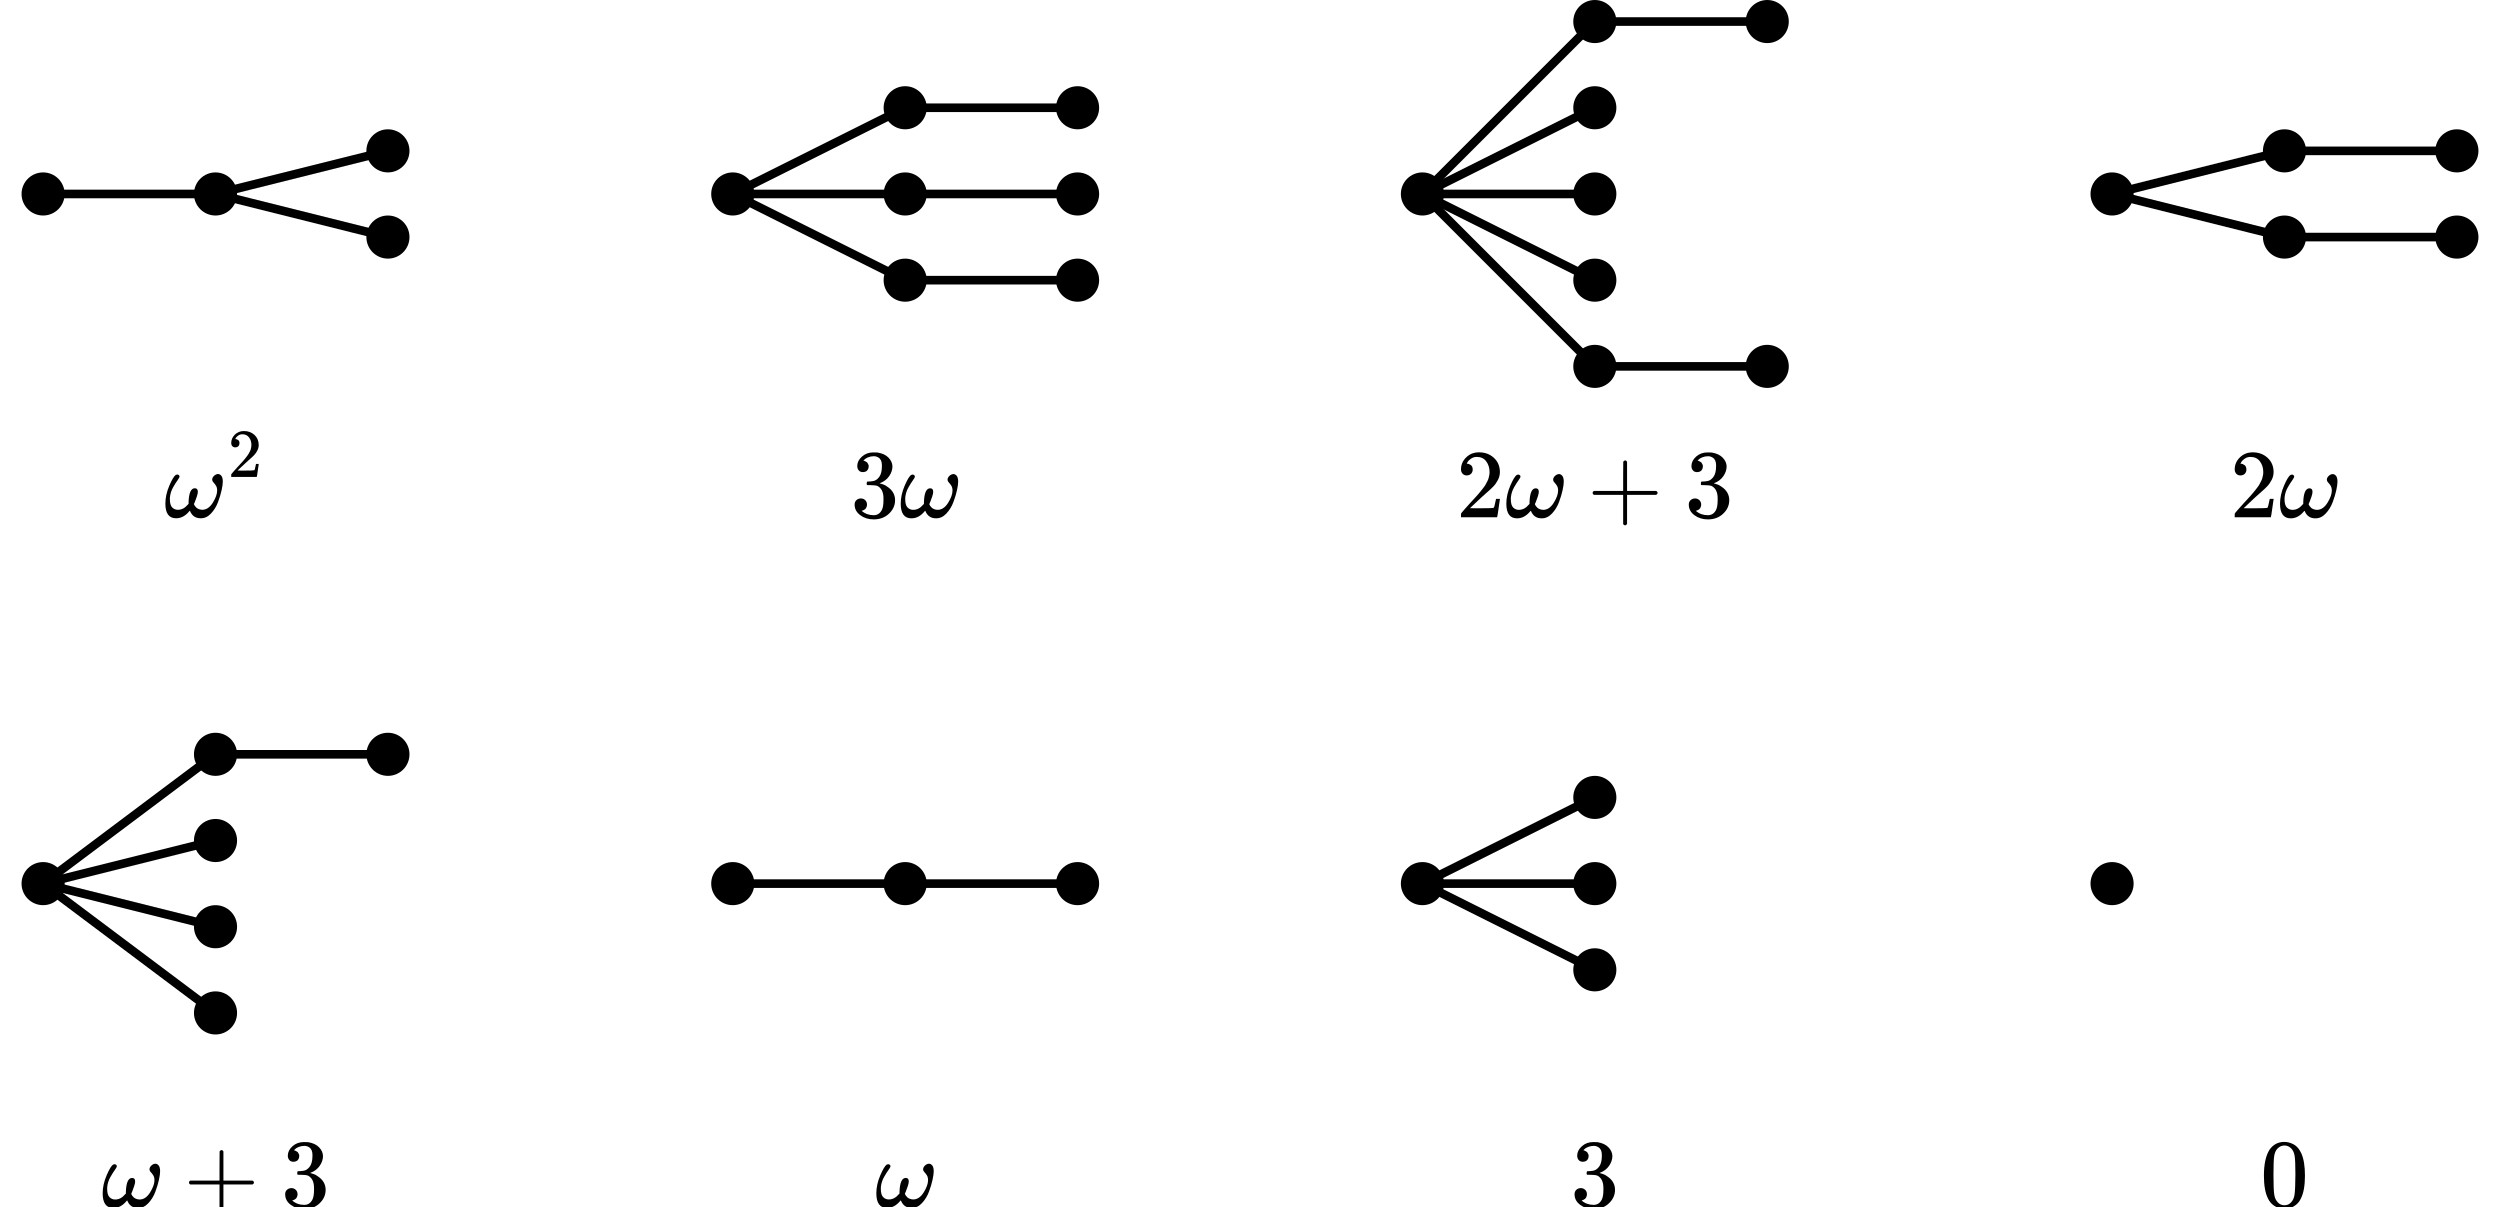
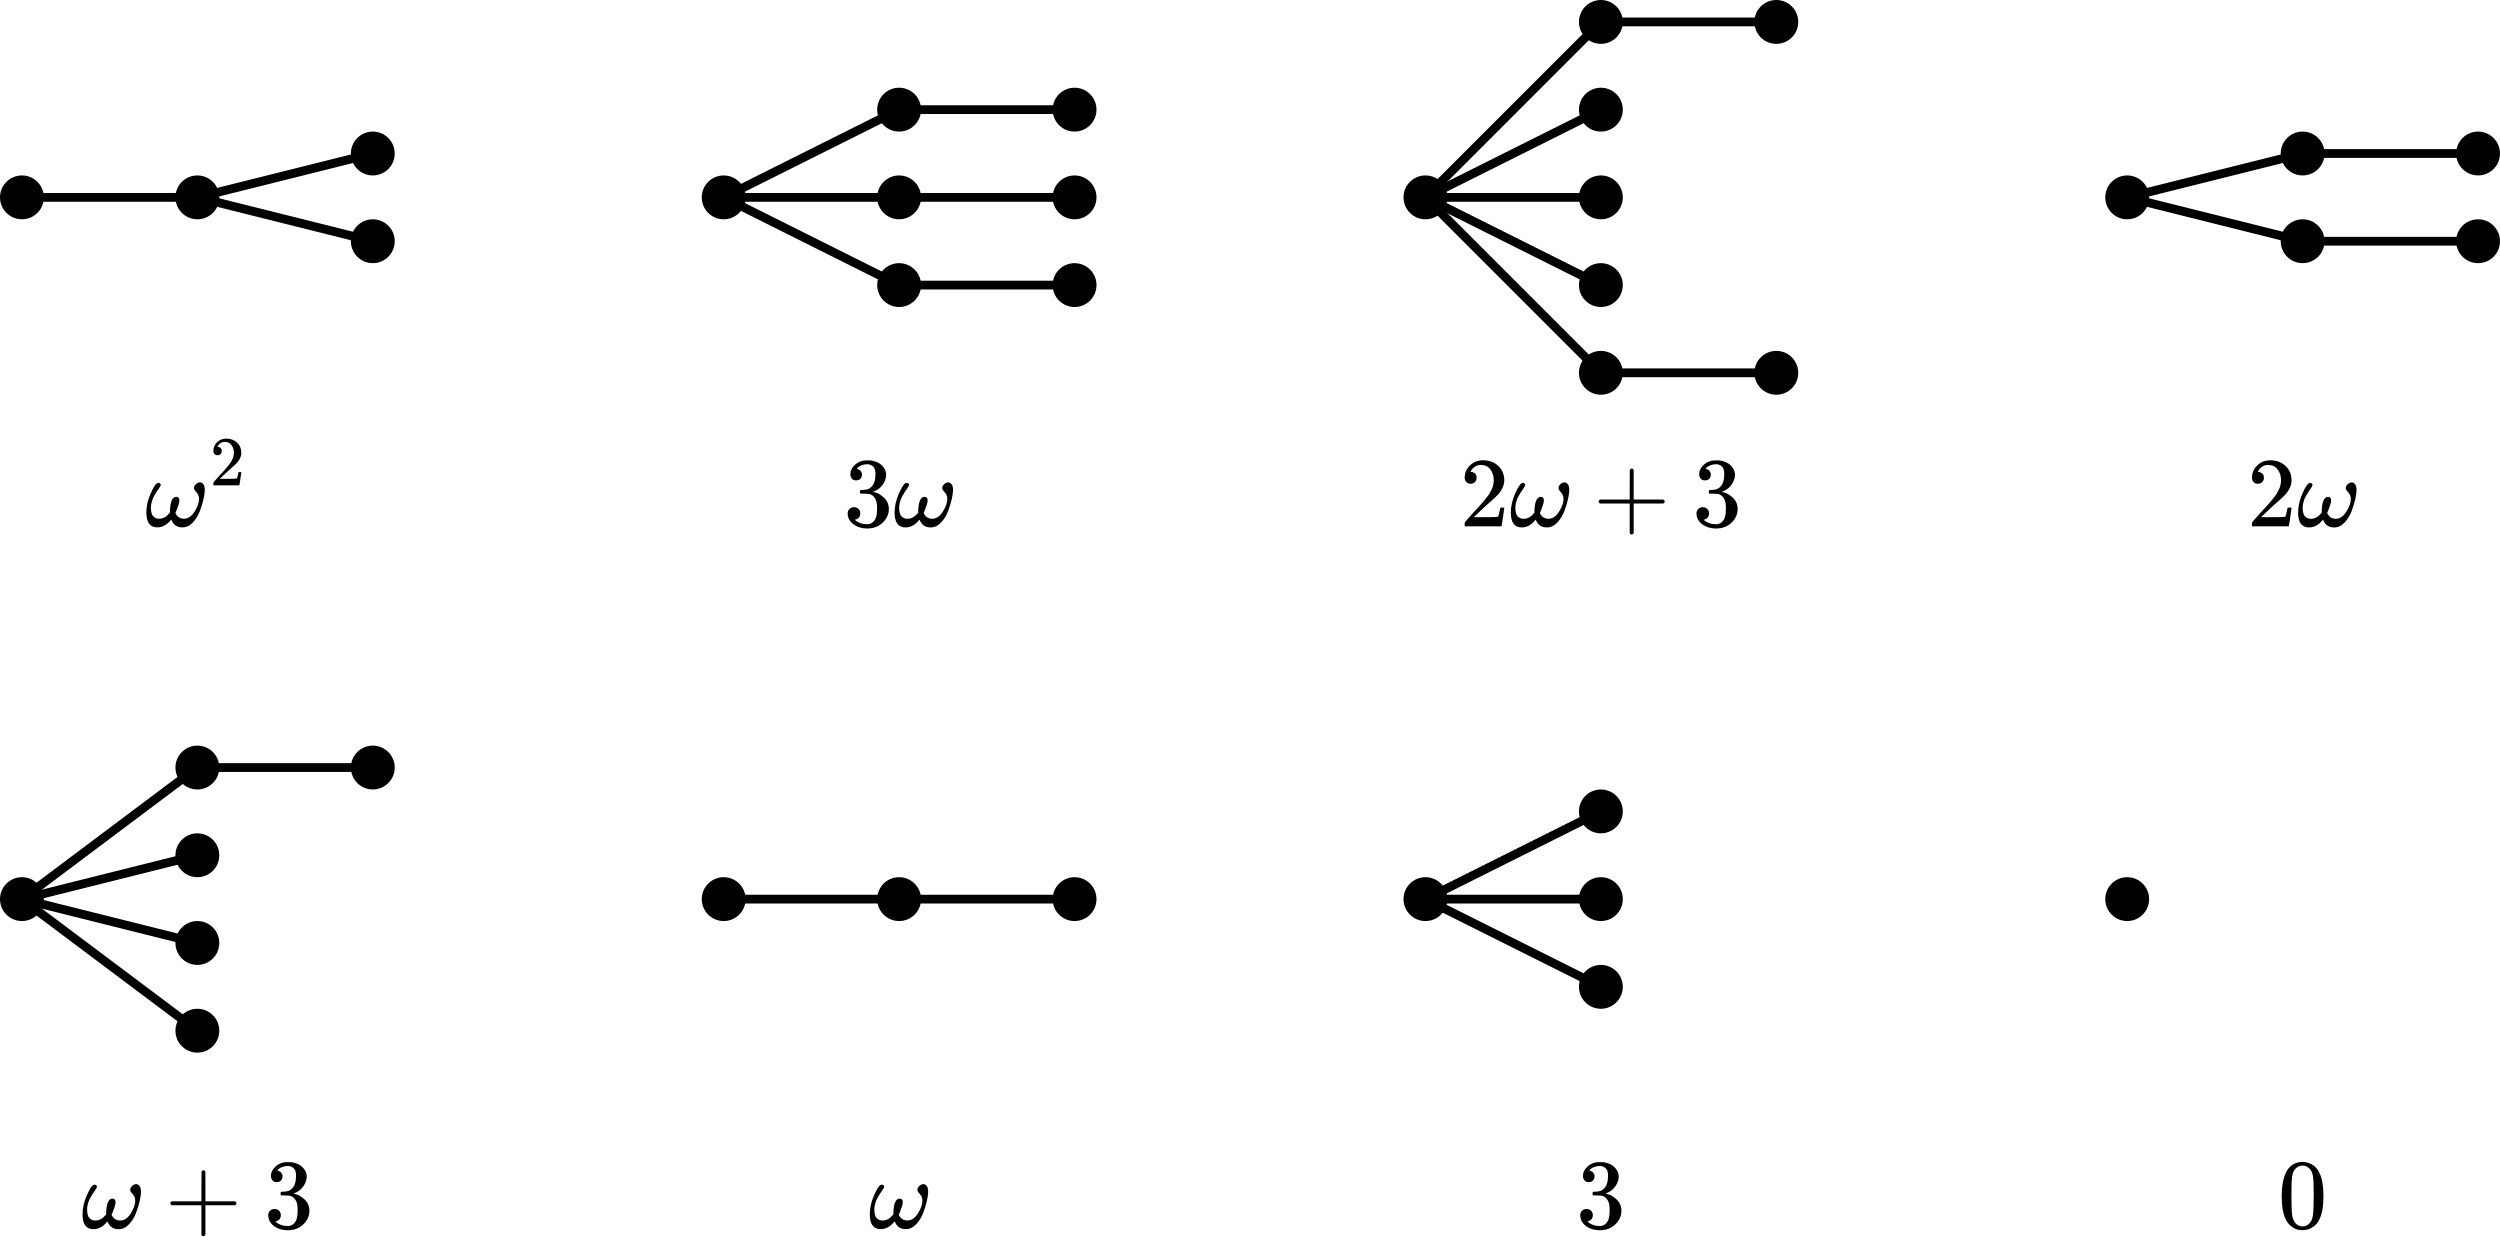
- <svg xmlns="http://www.w3.org/2000/svg" xmlns:xlink="http://www.w3.org/1999/xlink" version="1.1" viewBox="-0.5 -2 29 14">
+ <svg xmlns="http://www.w3.org/2000/svg" xmlns:xlink="http://www.w3.org/1999/xlink" version="1.1" viewBox="-0.25 -2 28.5 14.093">
  <g>
    <line x1="4" y1="0.75" x2="2" y2="0.25" stroke-width="0.1" stroke="#000000" />
    <line x1="4" y1="-0.25" x2="2" y2="0.25" stroke-width="0.1" stroke="#000000" />
    <line x1="2" y1="0.25" x2="0" y2="0.25" stroke-width="0.1" stroke="#000000" />
    <circle r="0.25" cx="0" cy="0.25" />
    <circle r="0.25" cx="2" cy="0.25" />
    <circle r="0.25" cx="4" cy="-0.25" />
    <circle r="0.25" cx="4" cy="0.75" />
  </g>
  <svg style="" width="1.198" height="1.012" role="img" focusable="false" viewBox="0 -883.9 1058.6 894.9" y="3" x="1.401">
    <defs>
      <path id="MJX-9-TEX-I-1D714" d="M495 384Q495 406 514 424T555 443Q574 443 589 425T604 364Q604 334 592 278T555 155T483 38T377 -11Q297 -11 267 66Q266 68 260 61Q201 -11 125 -11Q15 -11 15 139Q15 230 56 325T123 434Q135 441 147 436Q160 429 160 418Q160 406 140 379T94 306T62 208Q61 202 61 187Q61 124 85 100T143 76Q201 76 245 129L253 137V156Q258 297 317 297Q348 297 348 261Q348 243 338 213T318 158L308 135Q309 133 310 129T318 115T334 97T358 83T393 76Q456 76 501 148T546 274Q546 305 533 325T508 357T495 384Z" />
      <path id="MJX-9-TEX-N-32" d="M109 429Q82 429 66 447T50 491Q50 562 103 614T235 666Q326 666 387 610T449 465Q449 422 429 383T381 315T301 241Q265 210 201 149L142 93L218 92Q375 92 385 97Q392 99 409 186V189H449V186Q448 183 436 95T421 3V0H50V19V31Q50 38 56 46T86 81Q115 113 136 137Q145 147 170 174T204 211T233 244T261 278T284 308T305 340T320 369T333 401T340 431T343 464Q343 527 309 573T212 619Q179 619 154 602T119 569T109 550Q109 549 114 549Q132 549 151 535T170 489Q170 464 154 447T109 429Z" />
    </defs>
    <g stroke="currentColor" fill="currentColor" stroke-width="0" transform="scale(1,-1)">
      <g data-mml-node="math">
        <g data-mml-node="msup">
          <g data-mml-node="mi">
            <use data-c="1D714" xlink:href="#MJX-9-TEX-I-1D714" />
          </g>
          <g data-mml-node="mn" transform="translate(655,413) scale(0.707)">
            <use data-c="32" xlink:href="#MJX-9-TEX-N-32" />
          </g>
        </g>
      </g>
    </g>
  </svg>
  <g>
    <line x1="12" y1="1.25" x2="10" y2="1.25" stroke-width="0.1" stroke="#000000" />
    <line x1="10" y1="1.25" x2="8" y2="0.25" stroke-width="0.1" stroke="#000000" />
    <line x1="12" y1="0.25" x2="10" y2="0.25" stroke-width="0.1" stroke="#000000" />
    <line x1="10" y1="0.25" x2="8" y2="0.25" stroke-width="0.1" stroke="#000000" />
    <line x1="12" y1="-0.75" x2="10" y2="-0.75" stroke-width="0.1" stroke="#000000" />
    <line x1="10" y1="-0.75" x2="8" y2="0.25" stroke-width="0.1" stroke="#000000" />
    <circle r="0.25" cx="8" cy="0.25" />
    <circle r="0.25" cx="10" cy="-0.75" />
    <circle r="0.25" cx="12" cy="-0.75" />
    <circle r="0.25" cx="10" cy="0.25" />
    <circle r="0.25" cx="12" cy="0.25" />
    <circle r="0.25" cx="10" cy="1.25" />
    <circle r="0.25" cx="12" cy="1.25" />
  </g>
  <svg style="" width="1.269" height="0.777" role="img" focusable="false" viewBox="0 -665 1122 687" y="3.248" x="9.366">
    <defs>
      <path id="MJX-10-TEX-N-33" d="M127 463Q100 463 85 480T69 524Q69 579 117 622T233 665Q268 665 277 664Q351 652 390 611T430 522Q430 470 396 421T302 350L299 348Q299 347 308 345T337 336T375 315Q457 262 457 175Q457 96 395 37T238 -22Q158 -22 100 21T42 130Q42 158 60 175T105 193Q133 193 151 175T169 130Q169 119 166 110T159 94T148 82T136 74T126 70T118 67L114 66Q165 21 238 21Q293 21 321 74Q338 107 338 175V195Q338 290 274 322Q259 328 213 329L171 330L168 332Q166 335 166 348Q166 366 174 366Q202 366 232 371Q266 376 294 413T322 525V533Q322 590 287 612Q265 626 240 626Q208 626 181 615T143 592T132 580H135Q138 579 143 578T153 573T165 566T175 555T183 540T186 520Q186 498 172 481T127 463Z" />
      <path id="MJX-10-TEX-I-1D714" d="M495 384Q495 406 514 424T555 443Q574 443 589 425T604 364Q604 334 592 278T555 155T483 38T377 -11Q297 -11 267 66Q266 68 260 61Q201 -11 125 -11Q15 -11 15 139Q15 230 56 325T123 434Q135 441 147 436Q160 429 160 418Q160 406 140 379T94 306T62 208Q61 202 61 187Q61 124 85 100T143 76Q201 76 245 129L253 137V156Q258 297 317 297Q348 297 348 261Q348 243 338 213T318 158L308 135Q309 133 310 129T318 115T334 97T358 83T393 76Q456 76 501 148T546 274Q546 305 533 325T508 357T495 384Z" />
    </defs>
    <g stroke="currentColor" fill="currentColor" stroke-width="0" transform="scale(1,-1)">
      <g data-mml-node="math">
        <g data-mml-node="mn">
          <use data-c="33" xlink:href="#MJX-10-TEX-N-33" />
        </g>
        <g data-mml-node="mi" transform="translate(500,0)">
          <use data-c="1D714" xlink:href="#MJX-10-TEX-I-1D714" />
        </g>
      </g>
    </g>
  </svg>
  <g>
    <line x1="20" y1="2.25" x2="18" y2="2.25" stroke-width="0.1" stroke="#000000" />
    <line x1="18" y1="2.25" x2="16" y2="0.25" stroke-width="0.1" stroke="#000000" />
    <line x1="18" y1="1.25" x2="16" y2="0.25" stroke-width="0.1" stroke="#000000" />
    <line x1="18" y1="0.25" x2="16" y2="0.25" stroke-width="0.1" stroke="#000000" />
    <line x1="18" y1="-0.75" x2="16" y2="0.25" stroke-width="0.1" stroke="#000000" />
    <line x1="20" y1="-1.75" x2="18" y2="-1.75" stroke-width="0.1" stroke="#000000" />
    <line x1="18" y1="-1.75" x2="16" y2="0.25" stroke-width="0.1" stroke="#000000" />
    <circle r="0.25" cx="16" cy="0.25" />
    <circle r="0.25" cx="18" cy="-1.75" />
    <circle r="0.25" cx="20" cy="-1.75" />
    <circle r="0.25" cx="18" cy="-0.75" />
    <circle r="0.25" cx="18" cy="0.25" />
    <circle r="0.25" cx="18" cy="1.25" />
    <circle r="0.25" cx="18" cy="2.25" />
    <circle r="0.25" cx="20" cy="2.25" />
  </g>
  <svg style="" width="3.217" height="0.846" role="img" focusable="false" viewBox="0 -666 2844.4 748" y="3.247" x="16.391">
    <defs>
      <path id="MJX-11-TEX-N-32" d="M109 429Q82 429 66 447T50 491Q50 562 103 614T235 666Q326 666 387 610T449 465Q449 422 429 383T381 315T301 241Q265 210 201 149L142 93L218 92Q375 92 385 97Q392 99 409 186V189H449V186Q448 183 436 95T421 3V0H50V19V31Q50 38 56 46T86 81Q115 113 136 137Q145 147 170 174T204 211T233 244T261 278T284 308T305 340T320 369T333 401T340 431T343 464Q343 527 309 573T212 619Q179 619 154 602T119 569T109 550Q109 549 114 549Q132 549 151 535T170 489Q170 464 154 447T109 429Z" />
      <path id="MJX-11-TEX-I-1D714" d="M495 384Q495 406 514 424T555 443Q574 443 589 425T604 364Q604 334 592 278T555 155T483 38T377 -11Q297 -11 267 66Q266 68 260 61Q201 -11 125 -11Q15 -11 15 139Q15 230 56 325T123 434Q135 441 147 436Q160 429 160 418Q160 406 140 379T94 306T62 208Q61 202 61 187Q61 124 85 100T143 76Q201 76 245 129L253 137V156Q258 297 317 297Q348 297 348 261Q348 243 338 213T318 158L308 135Q309 133 310 129T318 115T334 97T358 83T393 76Q456 76 501 148T546 274Q546 305 533 325T508 357T495 384Z" />
      <path id="MJX-11-TEX-N-2B" d="M56 237T56 250T70 270H369V420L370 570Q380 583 389 583Q402 583 409 568V270H707Q722 262 722 250T707 230H409V-68Q401 -82 391 -82H389H387Q375 -82 369 -68V230H70Q56 237 56 250Z" />
      <path id="MJX-11-TEX-N-33" d="M127 463Q100 463 85 480T69 524Q69 579 117 622T233 665Q268 665 277 664Q351 652 390 611T430 522Q430 470 396 421T302 350L299 348Q299 347 308 345T337 336T375 315Q457 262 457 175Q457 96 395 37T238 -22Q158 -22 100 21T42 130Q42 158 60 175T105 193Q133 193 151 175T169 130Q169 119 166 110T159 94T148 82T136 74T126 70T118 67L114 66Q165 21 238 21Q293 21 321 74Q338 107 338 175V195Q338 290 274 322Q259 328 213 329L171 330L168 332Q166 335 166 348Q166 366 174 366Q202 366 232 371Q266 376 294 413T322 525V533Q322 590 287 612Q265 626 240 626Q208 626 181 615T143 592T132 580H135Q138 579 143 578T153 573T165 566T175 555T183 540T186 520Q186 498 172 481T127 463Z" />
    </defs>
    <g stroke="currentColor" fill="currentColor" stroke-width="0" transform="scale(1,-1)">
      <g data-mml-node="math">
        <g data-mml-node="mn">
          <use data-c="32" xlink:href="#MJX-11-TEX-N-32" />
        </g>
        <g data-mml-node="mi" transform="translate(500,0)">
          <use data-c="1D714" xlink:href="#MJX-11-TEX-I-1D714" />
        </g>
        <g data-mml-node="mo" transform="translate(1344.2,0)">
          <use data-c="2B" xlink:href="#MJX-11-TEX-N-2B" />
        </g>
        <g data-mml-node="mn" transform="translate(2344.4,0)">
          <use data-c="33" xlink:href="#MJX-11-TEX-N-33" />
        </g>
      </g>
    </g>
  </svg>
  <g>
    <line x1="28" y1="0.75" x2="26" y2="0.75" stroke-width="0.1" stroke="#000000" />
    <line x1="26" y1="0.75" x2="24" y2="0.25" stroke-width="0.1" stroke="#000000" />
    <line x1="28" y1="-0.25" x2="26" y2="-0.25" stroke-width="0.1" stroke="#000000" />
    <line x1="26" y1="-0.25" x2="24" y2="0.25" stroke-width="0.1" stroke="#000000" />
    <circle r="0.25" cx="24" cy="0.25" />
    <circle r="0.25" cx="26" cy="-0.25" />
    <circle r="0.25" cx="28" cy="-0.25" />
    <circle r="0.25" cx="26" cy="0.75" />
    <circle r="0.25" cx="28" cy="0.75" />
  </g>
  <svg style="" width="1.269" height="0.766" role="img" focusable="false" viewBox="0 -666 1122 677" y="3.247" x="25.366">
    <defs>
      <path id="MJX-12-TEX-N-32" d="M109 429Q82 429 66 447T50 491Q50 562 103 614T235 666Q326 666 387 610T449 465Q449 422 429 383T381 315T301 241Q265 210 201 149L142 93L218 92Q375 92 385 97Q392 99 409 186V189H449V186Q448 183 436 95T421 3V0H50V19V31Q50 38 56 46T86 81Q115 113 136 137Q145 147 170 174T204 211T233 244T261 278T284 308T305 340T320 369T333 401T340 431T343 464Q343 527 309 573T212 619Q179 619 154 602T119 569T109 550Q109 549 114 549Q132 549 151 535T170 489Q170 464 154 447T109 429Z" />
      <path id="MJX-12-TEX-I-1D714" d="M495 384Q495 406 514 424T555 443Q574 443 589 425T604 364Q604 334 592 278T555 155T483 38T377 -11Q297 -11 267 66Q266 68 260 61Q201 -11 125 -11Q15 -11 15 139Q15 230 56 325T123 434Q135 441 147 436Q160 429 160 418Q160 406 140 379T94 306T62 208Q61 202 61 187Q61 124 85 100T143 76Q201 76 245 129L253 137V156Q258 297 317 297Q348 297 348 261Q348 243 338 213T318 158L308 135Q309 133 310 129T318 115T334 97T358 83T393 76Q456 76 501 148T546 274Q546 305 533 325T508 357T495 384Z" />
    </defs>
    <g stroke="currentColor" fill="currentColor" stroke-width="0" transform="scale(1,-1)">
      <g data-mml-node="math">
        <g data-mml-node="mn">
          <use data-c="32" xlink:href="#MJX-12-TEX-N-32" />
        </g>
        <g data-mml-node="mi" transform="translate(500,0)">
          <use data-c="1D714" xlink:href="#MJX-12-TEX-I-1D714" />
        </g>
      </g>
    </g>
  </svg>
  <g>
    <line x1="2" y1="9.75" x2="0" y2="8.25" stroke-width="0.1" stroke="#000000" />
    <line x1="2" y1="8.75" x2="0" y2="8.25" stroke-width="0.1" stroke="#000000" />
    <line x1="2" y1="7.75" x2="0" y2="8.25" stroke-width="0.1" stroke="#000000" />
    <line x1="4" y1="6.75" x2="2" y2="6.75" stroke-width="0.1" stroke="#000000" />
    <line x1="2" y1="6.75" x2="0" y2="8.25" stroke-width="0.1" stroke="#000000" />
    <circle r="0.25" cx="0" cy="8.25" />
    <circle r="0.25" cx="2" cy="6.75" />
    <circle r="0.25" cx="4" cy="6.75" />
    <circle r="0.25" cx="2" cy="7.75" />
    <circle r="0.25" cx="2" cy="8.75" />
    <circle r="0.25" cx="2" cy="9.75" />
  </g>
  <svg style="" width="2.652" height="0.845" role="img" focusable="false" viewBox="0 -665 2344.4 747" y="11.248" x="0.674">
    <defs>
      <path id="MJX-13-TEX-I-1D714" d="M495 384Q495 406 514 424T555 443Q574 443 589 425T604 364Q604 334 592 278T555 155T483 38T377 -11Q297 -11 267 66Q266 68 260 61Q201 -11 125 -11Q15 -11 15 139Q15 230 56 325T123 434Q135 441 147 436Q160 429 160 418Q160 406 140 379T94 306T62 208Q61 202 61 187Q61 124 85 100T143 76Q201 76 245 129L253 137V156Q258 297 317 297Q348 297 348 261Q348 243 338 213T318 158L308 135Q309 133 310 129T318 115T334 97T358 83T393 76Q456 76 501 148T546 274Q546 305 533 325T508 357T495 384Z" />
      <path id="MJX-13-TEX-N-2B" d="M56 237T56 250T70 270H369V420L370 570Q380 583 389 583Q402 583 409 568V270H707Q722 262 722 250T707 230H409V-68Q401 -82 391 -82H389H387Q375 -82 369 -68V230H70Q56 237 56 250Z" />
      <path id="MJX-13-TEX-N-33" d="M127 463Q100 463 85 480T69 524Q69 579 117 622T233 665Q268 665 277 664Q351 652 390 611T430 522Q430 470 396 421T302 350L299 348Q299 347 308 345T337 336T375 315Q457 262 457 175Q457 96 395 37T238 -22Q158 -22 100 21T42 130Q42 158 60 175T105 193Q133 193 151 175T169 130Q169 119 166 110T159 94T148 82T136 74T126 70T118 67L114 66Q165 21 238 21Q293 21 321 74Q338 107 338 175V195Q338 290 274 322Q259 328 213 329L171 330L168 332Q166 335 166 348Q166 366 174 366Q202 366 232 371Q266 376 294 413T322 525V533Q322 590 287 612Q265 626 240 626Q208 626 181 615T143 592T132 580H135Q138 579 143 578T153 573T165 566T175 555T183 540T186 520Q186 498 172 481T127 463Z" />
    </defs>
    <g stroke="currentColor" fill="currentColor" stroke-width="0" transform="scale(1,-1)">
      <g data-mml-node="math">
        <g data-mml-node="mi">
          <use data-c="1D714" xlink:href="#MJX-13-TEX-I-1D714" />
        </g>
        <g data-mml-node="mo" transform="translate(844.2,0)">
          <use data-c="2B" xlink:href="#MJX-13-TEX-N-2B" />
        </g>
        <g data-mml-node="mn" transform="translate(1844.4,0)">
          <use data-c="33" xlink:href="#MJX-13-TEX-N-33" />
        </g>
      </g>
    </g>
  </svg>
  <g>
    <line x1="12" y1="8.25" x2="10" y2="8.25" stroke-width="0.1" stroke="#000000" />
    <line x1="10" y1="8.25" x2="8" y2="8.25" stroke-width="0.1" stroke="#000000" />
    <circle r="0.25" cx="8" cy="8.25" />
    <circle r="0.25" cx="10" cy="8.25" />
    <circle r="0.25" cx="12" cy="8.25" />
  </g>
  <svg style="" width="0.704" height="0.513" role="img" focusable="false" viewBox="0 -443 622 454" y="11.499" x="9.648">
    <defs>
      <path id="MJX-14-TEX-I-1D714" d="M495 384Q495 406 514 424T555 443Q574 443 589 425T604 364Q604 334 592 278T555 155T483 38T377 -11Q297 -11 267 66Q266 68 260 61Q201 -11 125 -11Q15 -11 15 139Q15 230 56 325T123 434Q135 441 147 436Q160 429 160 418Q160 406 140 379T94 306T62 208Q61 202 61 187Q61 124 85 100T143 76Q201 76 245 129L253 137V156Q258 297 317 297Q348 297 348 261Q348 243 338 213T318 158L308 135Q309 133 310 129T318 115T334 97T358 83T393 76Q456 76 501 148T546 274Q546 305 533 325T508 357T495 384Z" />
    </defs>
    <g stroke="currentColor" fill="currentColor" stroke-width="0" transform="scale(1,-1)">
      <g data-mml-node="math">
        <g data-mml-node="mi">
          <use data-c="1D714" xlink:href="#MJX-14-TEX-I-1D714" />
        </g>
      </g>
    </g>
  </svg>
  <g>
    <line x1="18" y1="9.25" x2="16" y2="8.25" stroke-width="0.1" stroke="#000000" />
    <line x1="18" y1="8.25" x2="16" y2="8.25" stroke-width="0.1" stroke="#000000" />
    <line x1="18" y1="7.25" x2="16" y2="8.25" stroke-width="0.1" stroke="#000000" />
    <circle r="0.25" cx="16" cy="8.25" />
    <circle r="0.25" cx="18" cy="7.25" />
    <circle r="0.25" cx="18" cy="8.25" />
    <circle r="0.25" cx="18" cy="9.25" />
  </g>
  <svg style="" width="0.566" height="0.777" role="img" focusable="false" viewBox="0 -665 500 687" y="11.248" x="17.717">
    <defs>
      <path id="MJX-15-TEX-N-33" d="M127 463Q100 463 85 480T69 524Q69 579 117 622T233 665Q268 665 277 664Q351 652 390 611T430 522Q430 470 396 421T302 350L299 348Q299 347 308 345T337 336T375 315Q457 262 457 175Q457 96 395 37T238 -22Q158 -22 100 21T42 130Q42 158 60 175T105 193Q133 193 151 175T169 130Q169 119 166 110T159 94T148 82T136 74T126 70T118 67L114 66Q165 21 238 21Q293 21 321 74Q338 107 338 175V195Q338 290 274 322Q259 328 213 329L171 330L168 332Q166 335 166 348Q166 366 174 366Q202 366 232 371Q266 376 294 413T322 525V533Q322 590 287 612Q265 626 240 626Q208 626 181 615T143 592T132 580H135Q138 579 143 578T153 573T165 566T175 555T183 540T186 520Q186 498 172 481T127 463Z" />
    </defs>
    <g stroke="currentColor" fill="currentColor" stroke-width="0" transform="scale(1,-1)">
      <g data-mml-node="math">
        <g data-mml-node="mn">
          <use data-c="33" xlink:href="#MJX-15-TEX-N-33" />
        </g>
      </g>
    </g>
  </svg>
  <g>
    <circle r="0.25" cx="24" cy="8.25" />
  </g>
  <svg style="" width="0.566" height="0.778" role="img" focusable="false" viewBox="0 -666 500 688" y="11.246" x="25.717">
    <defs>
      <path id="MJX-16-TEX-N-30" d="M96 585Q152 666 249 666Q297 666 345 640T423 548Q460 465 460 320Q460 165 417 83Q397 41 362 16T301 -15T250 -22Q224 -22 198 -16T137 16T82 83Q39 165 39 320Q39 494 96 585ZM321 597Q291 629 250 629Q208 629 178 597Q153 571 145 525T137 333Q137 175 145 125T181 46Q209 16 250 16Q290 16 318 46Q347 76 354 130T362 333Q362 478 354 524T321 597Z" />
    </defs>
    <g stroke="currentColor" fill="currentColor" stroke-width="0" transform="scale(1,-1)">
      <g data-mml-node="math">
        <g data-mml-node="mn">
          <use data-c="30" xlink:href="#MJX-16-TEX-N-30" />
        </g>
      </g>
    </g>
  </svg>
</svg>
